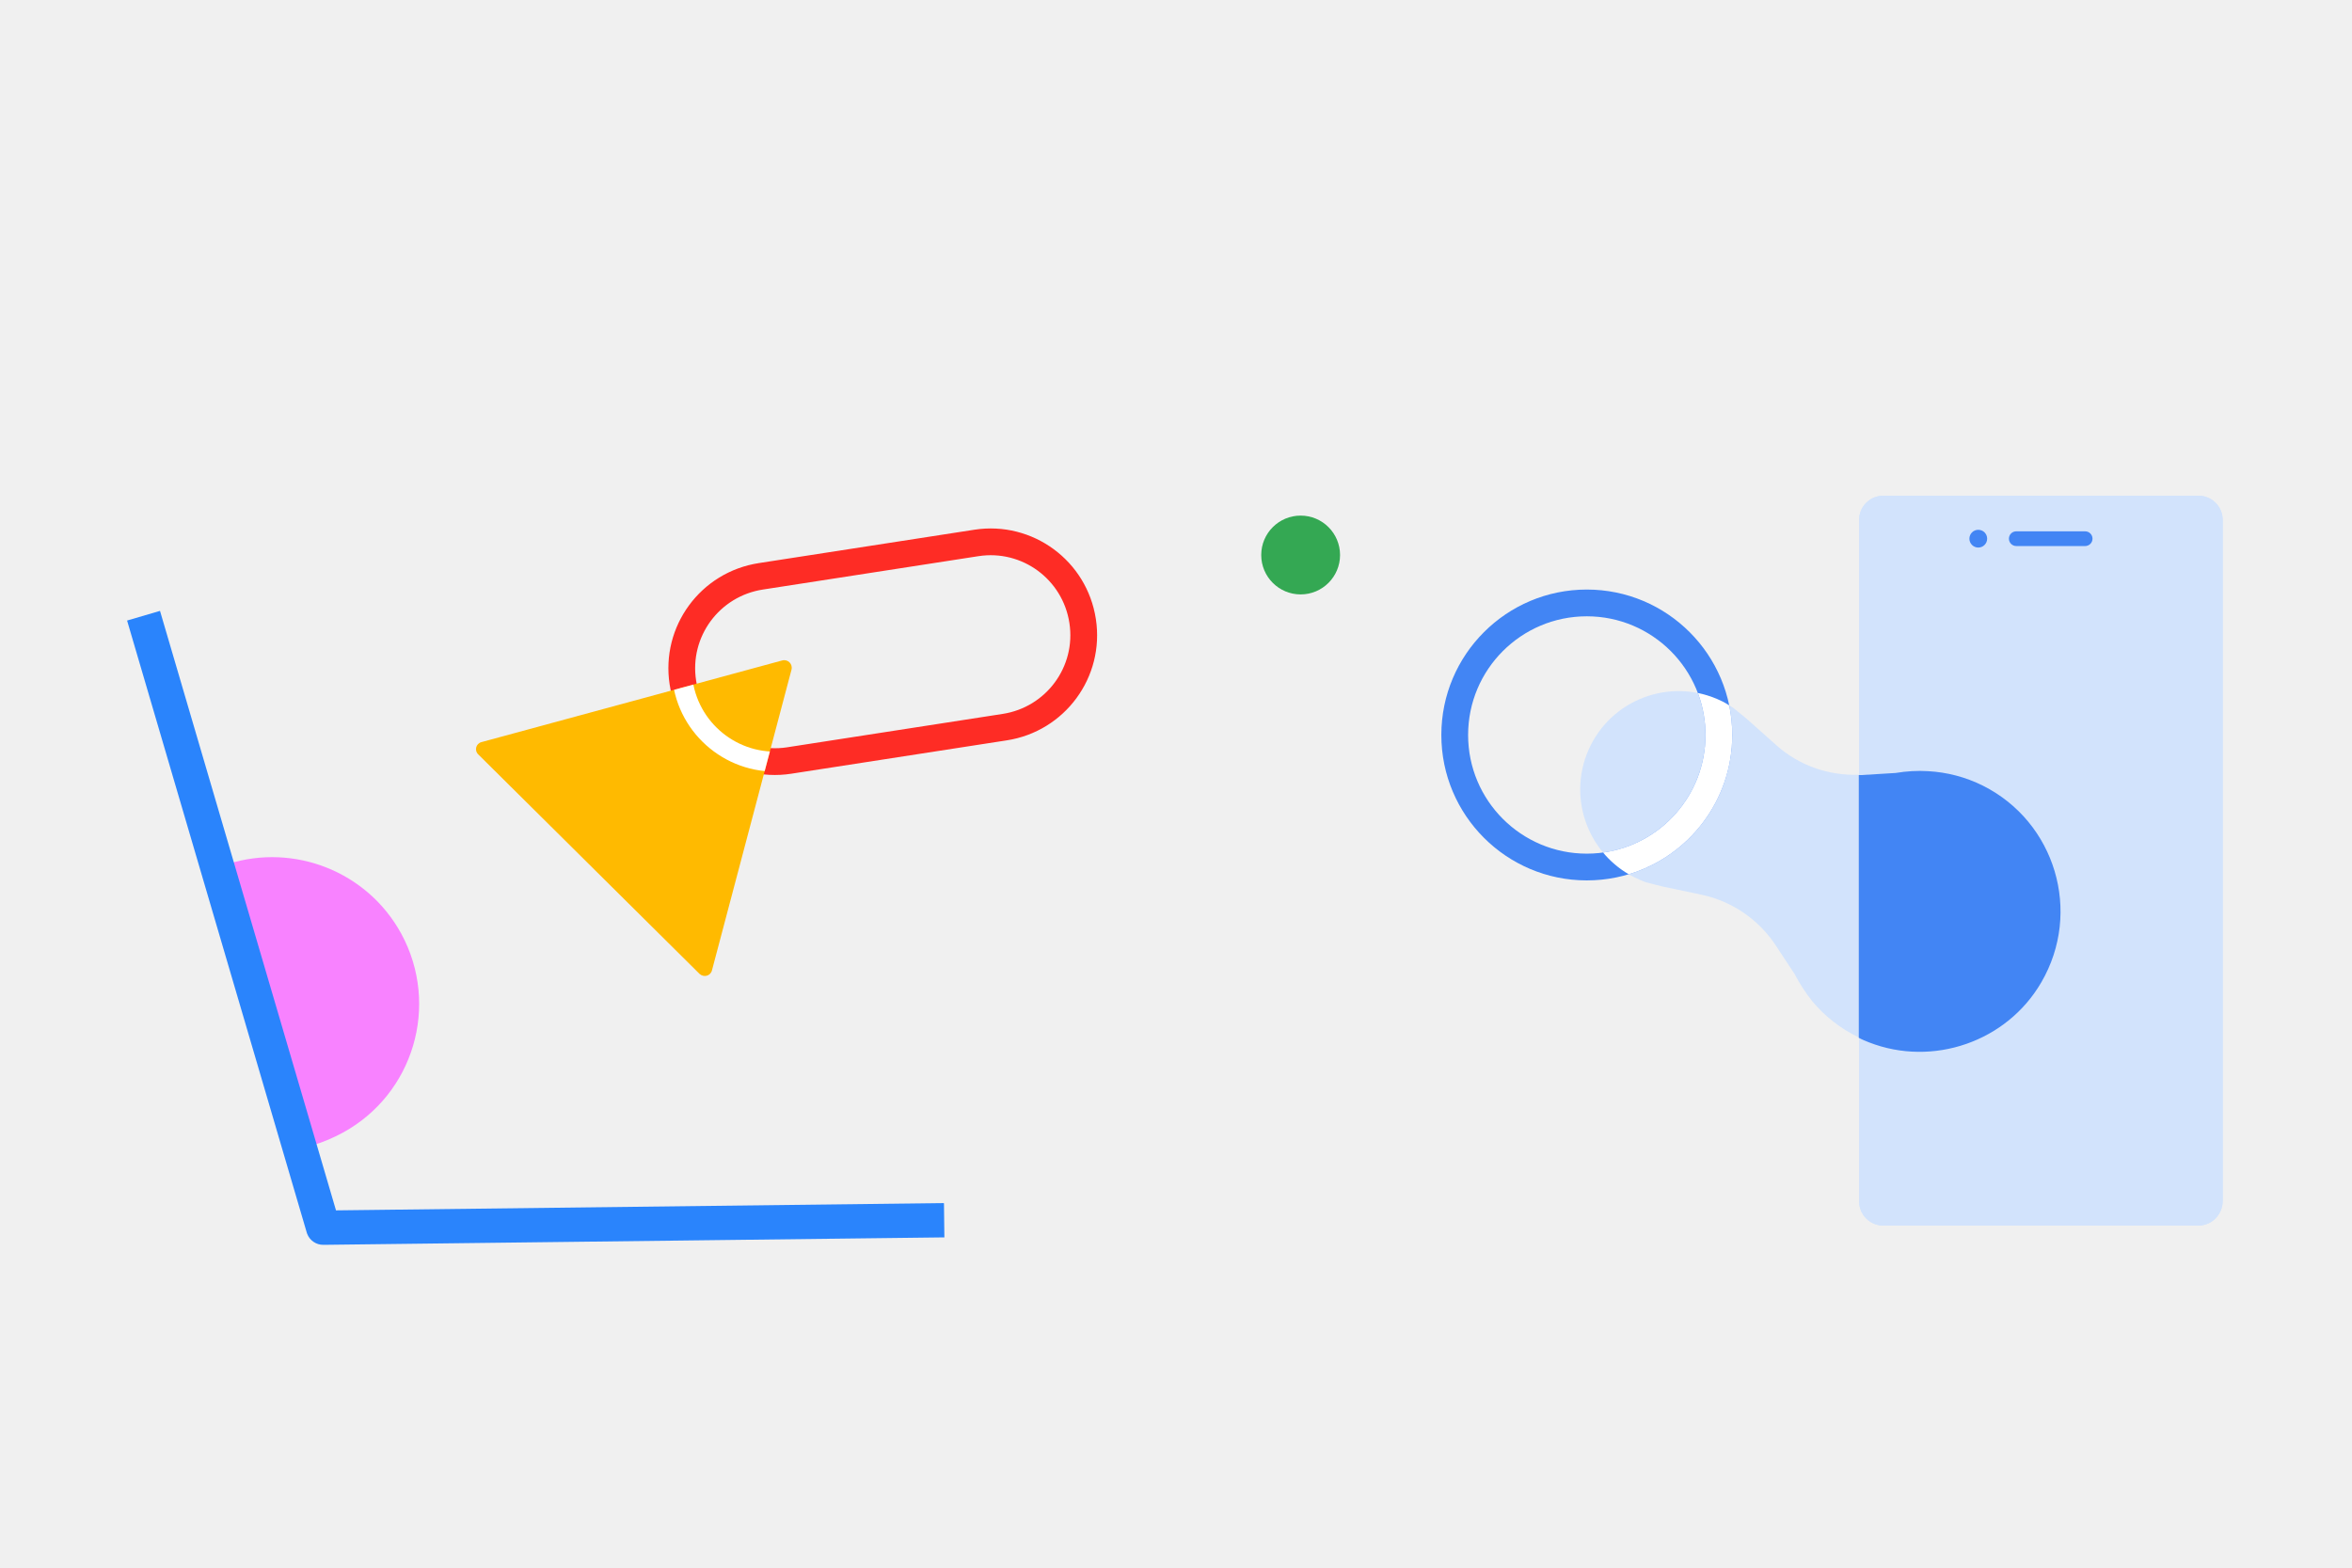
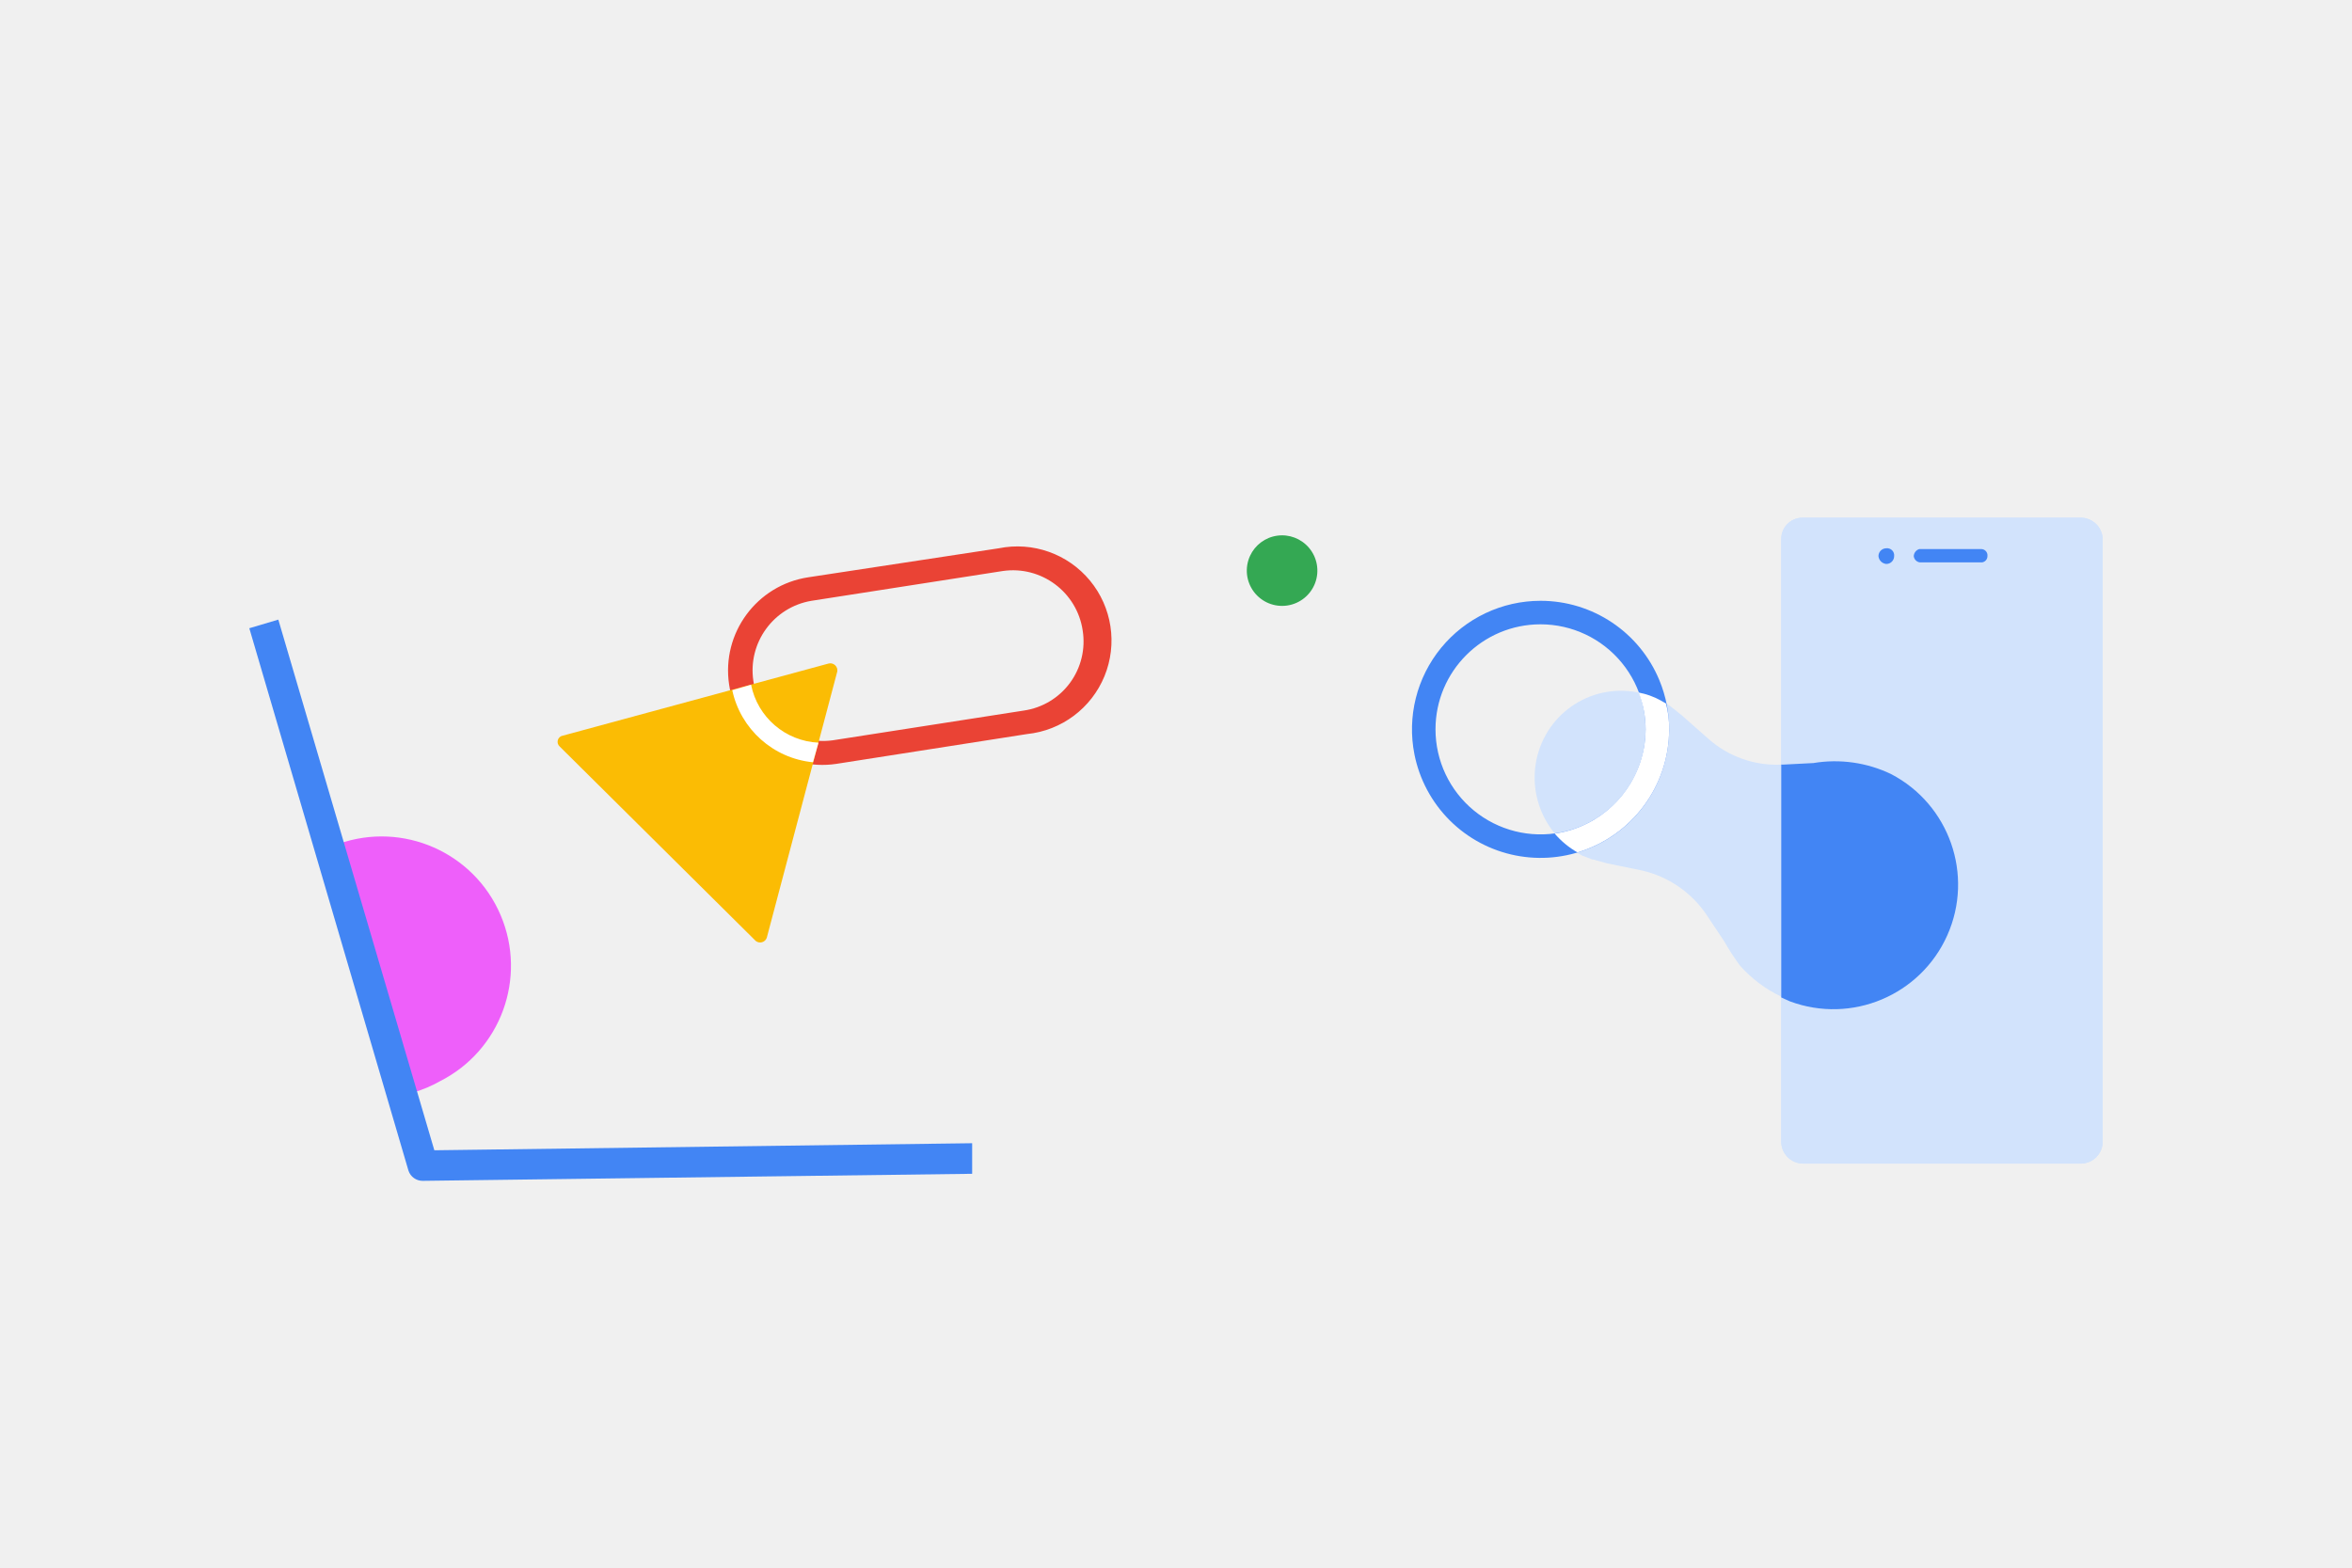
- <svg xmlns="http://www.w3.org/2000/svg" xmlns:xlink="http://www.w3.org/1999/xlink" width="300px" height="200px" viewBox="0 0 300 200" version="1.1" jetway-hooks="{}">
-   <defs>
-     <path d="M12.416,0.583 C13.495,0.799 14.564,1.162 15.596,1.681 C15.87,1.818 16.144,1.989 16.419,2.162 C16.672,3.381 16.804,4.644 16.804,5.938 C16.804,14.325 11.24,21.411 3.602,23.708 C2.328,22.965 1.229,22.021 0.325,20.937 C7.707,19.925 13.391,13.595 13.391,5.938 C13.391,4.139 13.077,2.413 12.501,0.812 Z" id="path-1" />
-     <path d="M39.184,0.723 L0.827,11.139 C0.102,11.32 -0.124,12.226 0.419,12.724 L28.632,40.711 C29.176,41.209 30.036,40.982 30.218,40.258 L40.362,1.9 C40.543,1.176 39.909,0.542 39.184,0.723 Z" id="path-3" />
-   </defs>
-   <g jetway-hook-id="0CD9E428-7FEB-4E30-A3B6-CDD9F130FB1C" id="Illo" stroke="none" stroke-width="1" fill="none" fill-rule="evenodd">
-     <g jetway-hook-id="D8C7D44A-E9C9-4B9C-BCCE-0467F7C167A4" id="Settings-Connecting" transform="translate(-18, 0)">
-       <g jetway-hook-id="92EE0B26-BE6C-4B6A-861E-3266AEE0553B" id="Settings-Dialog/Connecting" transform="translate(18, 0)">
-         <g jetway-hook-id="8005AC22-B015-41D6-8B70-2248837B9739" id="Group" transform="translate(16.20986, 63.24289)">
-           <path d="M264.217,93.109 L224.002,93.109 C222.282,93.109 220.923,91.705 220.923,90.029 L220.923,3.079 C220.923,1.359 222.327,-2.76116907e-13 224.002,-2.76116907e-13 L264.217,-2.76116907e-13 C265.937,-2.76116907e-13 267.296,1.404 267.296,3.079 L267.296,89.984 C267.296,91.705 265.893,93.109 264.217,93.109 Z" jetway-hook-id="58EF8BD8-3C0B-4A45-A304-B2F9F0184A6E" id="Path" fill="#D2E3FC" fill-rule="nonzero" />
-           <path d="M264.217,93.109 L224.002,93.109 C222.282,93.109 220.923,91.705 220.923,90.029 L220.923,3.079 C220.923,1.359 222.327,-2.76116907e-13 224.002,-2.76116907e-13 L264.217,-2.76116907e-13 C265.937,-2.76116907e-13 267.296,1.404 267.296,3.079 L267.296,89.984 C267.296,91.705 265.893,93.109 264.217,93.109 Z" jetway-hook-id="42708D90-6C9D-4CD9-A10A-FD22C0FF0815" id="Path" fill="#D2E3FC" fill-rule="nonzero" />
-           <path d="M108.082,4.336 L80.591,8.593 C73.152,9.73 68.061,16.661 69.203,24.08 C70.343,31.493 77.287,36.609 84.69,35.47 L112.18,31.213 C119.62,30.077 124.711,23.145 123.569,15.728 C122.432,8.285 115.501,3.195 108.082,4.336 Z M120.195,16.244 C121.05,21.799 117.24,26.987 111.661,27.839 L84.169,32.097 C78.635,32.948 73.431,29.114 72.576,23.561 C71.722,18.007 75.532,12.819 81.11,11.967 L108.602,7.71 C114.155,6.855 119.343,10.665 120.195,16.244 Z" jetway-hook-id="B70B9EB7-7EA2-43A6-B219-1C209DA5ECE9" id="Path" fill="#FE2C25" fill-rule="nonzero" />
-           <path d="M149.688,12.59 C152.464,12.59 154.715,10.339 154.715,7.563 C154.715,4.787 152.464,2.536 149.688,2.536 C146.912,2.536 144.661,4.787 144.661,7.563 C144.661,10.339 146.912,12.59 149.688,12.59 Z" jetway-hook-id="D7D27872-C8D0-41E9-8BB3-0FE7DE8A6069" id="Path" fill="#34A853" fill-rule="nonzero" />
-           <path d="M83.57,21.013 L45.212,31.429 C44.488,31.61 44.261,32.516 44.805,33.014 L73.018,61.001 C73.561,61.499 74.422,61.272 74.603,60.548 L84.747,22.19 C84.928,21.466 84.294,20.832 83.57,21.013 Z" jetway-hook-id="DD86A781-772A-4860-A2F1-91E3BB1E2FB9" id="Path" fill="#FFBA00" fill-rule="nonzero" />
-           <path d="M220.878,35.595 C217.028,35.731 213.269,34.418 210.371,31.836 L206.612,28.485 C206.568,28.44 204.892,27.081 204.892,27.081 C204.439,26.809 203.986,26.492 203.533,26.266 C197.329,23.141 189.766,25.677 186.687,31.836 C183.562,38.04 186.098,45.603 192.257,48.683 C192.755,48.909 193.208,49.136 193.706,49.317 L193.752,49.317 C193.752,49.317 195.789,49.86 195.879,49.86 L200.816,50.902 C204.665,51.717 208.061,54.027 210.235,57.287 L212.681,61.001 C213.315,62.223 214.084,63.401 214.945,64.488 C216.53,66.39 218.523,67.975 220.878,69.107" jetway-hook-id="22FD1F02-5CA0-4E6E-B5FC-2C631381CCB6" id="Path" fill="#D2E3FC" fill-rule="nonzero" />
-           <path d="M220.878,69.152 C221.285,69.379 221.738,69.56 222.191,69.741 C230.342,72.911 239.762,69.65 244.155,62.088 C249.408,53.076 245.921,41.618 236.728,36.999 C234.464,35.867 232.109,35.278 229.754,35.142 C228.35,35.052 226.946,35.142 225.588,35.369 L221.149,35.64 C221.059,35.64 220.968,35.64 220.878,35.64" jetway-hook-id="895D7D7E-1F34-42A2-9462-A8D431D0238F" id="Path" fill="#4285F4" fill-rule="nonzero" />
-           <path d="M186.188,11.97 C175.942,11.97 167.635,20.276 167.635,30.523 C167.635,40.77 175.942,49.076 186.188,49.076 C196.435,49.076 204.741,40.77 204.741,30.523 C204.741,20.276 196.435,11.97 186.188,11.97 Z M186.188,15.383 C194.55,15.383 201.328,22.161 201.328,30.523 C201.328,38.885 194.55,45.663 186.188,45.663 C177.827,45.663 171.049,38.885 171.049,30.523 C171.049,22.161 177.827,15.383 186.188,15.383 Z" jetway-hook-id="76734DBE-E270-45E0-A15E-709F10463240" id="Path" fill="#4285F4" fill-rule="nonzero" />
-           <path d="M249.753,4.542 C250.271,4.542 250.691,4.962 250.691,5.48 C250.691,5.955 250.338,6.347 249.881,6.409 L249.753,6.418 L240.968,6.418 C240.45,6.418 240.03,5.998 240.03,5.48 C240.03,5.005 240.383,4.612 240.84,4.55 L240.968,4.542 L249.753,4.542 Z" jetway-hook-id="5B8ACDDF-BD81-4DC7-9E53-E171467FE5C9" id="Path" fill="#4285F4" fill-rule="nonzero" />
-           <path d="M236.121,6.612 C236.747,6.612 237.254,6.105 237.254,5.479 C237.254,4.854 236.747,4.347 236.121,4.347 C235.497,4.347 234.989,4.854 234.989,5.479 C234.989,6.105 235.497,6.612 236.121,6.612 Z" jetway-hook-id="A5018D56-6D3A-40AE-AFEC-90649964224F" id="Path" fill="#4285F4" fill-rule="nonzero" />
-           <g jetway-hook-id="E9F9A8E0-8206-43C2-8EBB-4899D998D883" id="Clipped" transform="translate(187.9373, 24.58479)">
-             <mask id="mask-2" fill="white">
-               <use xlink:href="#path-1" />
-             </mask>
-             <use jetway-hook-id="8A649D77-4235-4763-A997-682CC4241026" id="Combined-Shape" fill="#FFFFFF" xlink:href="#path-1" />
-           </g>
-           <g jetway-hook-id="959CD3F6-7561-4057-9449-B0D26DE698EF" id="Clipped" transform="translate(44.38546, 20.28991)">
-             <mask id="mask-4" fill="white">
-               <use xlink:href="#path-3" />
-             </mask>
-             <g jetway-hook-id="36EB7188-2C2B-4AD4-A957-3220529A0EA1" id="Path" />
-             <path d="M26.504,3.53 C25.508,-2.945 29.946,-9.014 36.467,-10.01 L63.956,-14.267 C70.432,-15.263 76.5,-10.825 77.497,-4.304 C78.493,2.172 74.055,8.24 67.533,9.237 L40.045,13.493 C33.569,14.49 27.5,10.006 26.504,3.53 Z" jetway-hook-id="77C4697C-93B4-4A81-9503-1E6213864CD3" id="Path" stroke="#FFFFFF" stroke-width="2.547" stroke-linecap="round" stroke-linejoin="round" mask="url(#mask-4)" />
-           </g>
-           <path d="M12.923,46.962 C21.301,44.335 30.63,47.913 34.977,55.883 C39.914,64.986 36.562,76.353 27.46,81.289 C26.282,81.923 25.014,82.466 23.792,82.829" jetway-hook-id="0153643C-9BC0-4282-A437-C790B5864DE8" id="Path" fill="#F882FF" fill-rule="nonzero" />
-           <path d="M4.199,14.691 L26.647,91.172 L104.194,90.241 L104.246,94.617 L25.041,95.569 C24.112,95.58 23.283,95.004 22.963,94.143 L22.915,93.997 L3.80850906e-14,15.923 L4.199,14.691 Z" jetway-hook-id="3681A236-F2F3-4DA3-B9E8-BC960CCE897F" id="Path" fill="#2A84FC" fill-rule="nonzero" />
-         </g>
-       </g>
-     </g>
-   </g>
+ <svg xmlns="http://www.w3.org/2000/svg" width="300" height="200" viewBox="0 0 300 200" fill="none">
+   <path d="M265.5 148.448h-35.6a2.802 2.802 0 0 1-2.7-2.7v-77a2.697 2.697 0 0 1 2.7-2.7h35.6a2.801 2.801 0 0 1 2.7 2.7v76.9c0 .726-.281 1.423-.784 1.946a2.803 2.803 0 0 1-1.916.854z" fill="#D2E3FC" />
+   <path d="M265.5 148.448h-35.6a2.802 2.802 0 0 1-2.7-2.7v-77a2.697 2.697 0 0 1 2.7-2.7h35.6a2.801 2.801 0 0 1 2.7 2.7v76.9c0 .726-.281 1.423-.784 1.946a2.803 2.803 0 0 1-1.916.854z" fill="#D2E3FC" />
+   <path d="M127.4 69.948l-24.3 3.7a12.035 12.035 0 0 0 3.6 23.8l24.3-3.8a12 12 0 1 0-3.6-23.7zm10.7 10.5a8.91 8.91 0 0 1-1.62 6.667 8.897 8.897 0 0 1-5.88 3.534l-24.4 3.8a9.003 9.003 0 0 1-2.7-17.8l24.4-3.8a9.001 9.001 0 0 1 10.2 7.6z" fill="#EA4335" />
+   <path d="M164.2 77.248a4.498 4.498 0 0 0 2.741-7.386 4.498 4.498 0 0 0-7.5 1.06 4.5 4.5 0 0 0 4.759 6.326z" fill="#34A853" />
+   <path d="M105.7 84.648l-33.9 9.2a.8.8 0 0 0-.4 1.4l25 24.8a.904.904 0 0 0 .802.157.898.898 0 0 0 .598-.557l9-34a.901.901 0 0 0-1.1-1z" fill="#FBBC04" />
+   <path d="M227.2 97.548a13.099 13.099 0 0 1-9.3-3.3l-3.4-3-1.5-1.2-1.2-.7a10.999 10.999 0 0 0-14.9 4.9 11.2 11.2 0 0 0 4.9 14.9l1.3.5h.1l1.8.5 4.4.9a13.6 13.6 0 0 1 8.3 5.7l2.2 3.3a32.868 32.868 0 0 0 2 3.1 16.491 16.491 0 0 0 5.3 4" fill="#D2E3FC" />
+   <path d="M227.2 127.248l1.1.5a15.903 15.903 0 0 0 20.083-8.435 15.9 15.9 0 0 0-7.183-20.565 16.6 16.6 0 0 0-9.9-1.4l-3.9.2h-.2M196.5 76.648a16.398 16.398 0 0 0-16.085 19.6 16.408 16.408 0 0 0 4.488 8.397 16.407 16.407 0 0 0 17.873 3.555 16.404 16.404 0 0 0 8.876-21.428A16.4 16.4 0 0 0 196.5 76.648zm0 3a13.403 13.403 0 0 1 13.143 16.014 13.407 13.407 0 0 1-10.529 10.529A13.402 13.402 0 0 1 183.1 93.048a13.4 13.4 0 0 1 13.4-13.4zM252.7 70.048a.799.799 0 0 1 .8.9.798.798 0 0 1-.7.8h-7.9a.896.896 0 0 1-.8-.8 1 1 0 0 1 .7-.9h7.9zM240.6 71.948a.999.999 0 0 0 1-1 .91.91 0 0 0-.257-.743.905.905 0 0 0-.743-.257 1 1 0 0 0-1 1 1.102 1.102 0 0 0 1 1z" fill="#4285F4" />
+   <path fill-rule="evenodd" clip-rule="evenodd" d="M209 88.348c.98.183 1.926.52 2.8 1l.7.4c.281 1.077.415 2.187.4 3.3a16.4 16.4 0 0 1-11.7 15.7 11.292 11.292 0 0 1-2.9-2.4 13.496 13.496 0 0 0 11.6-13.3 12.693 12.693 0 0 0-.9-4.7zM95.8 87.348a9.2 9.2 0 0 0 8.6 7.4l-.7 2.5a11.7 11.7 0 0 1-10.3-9.2l2.4-.7z" fill="#fff" />
+   <path d="M43.2 107.648a16.498 16.498 0 0 1 20.655 9.102 16.501 16.501 0 0 1-7.755 21.198 15.582 15.582 0 0 1-3.3 1.4" fill="#EE5FFA" />
+   <path d="M35.5 79.048l19.9 67.7 68.6-.9v3.9l-70.1.9a1.898 1.898 0 0 1-1.8-1.3l-20.3-69.2 3.7-1.1z" fill="#4285F4" />
</svg>
